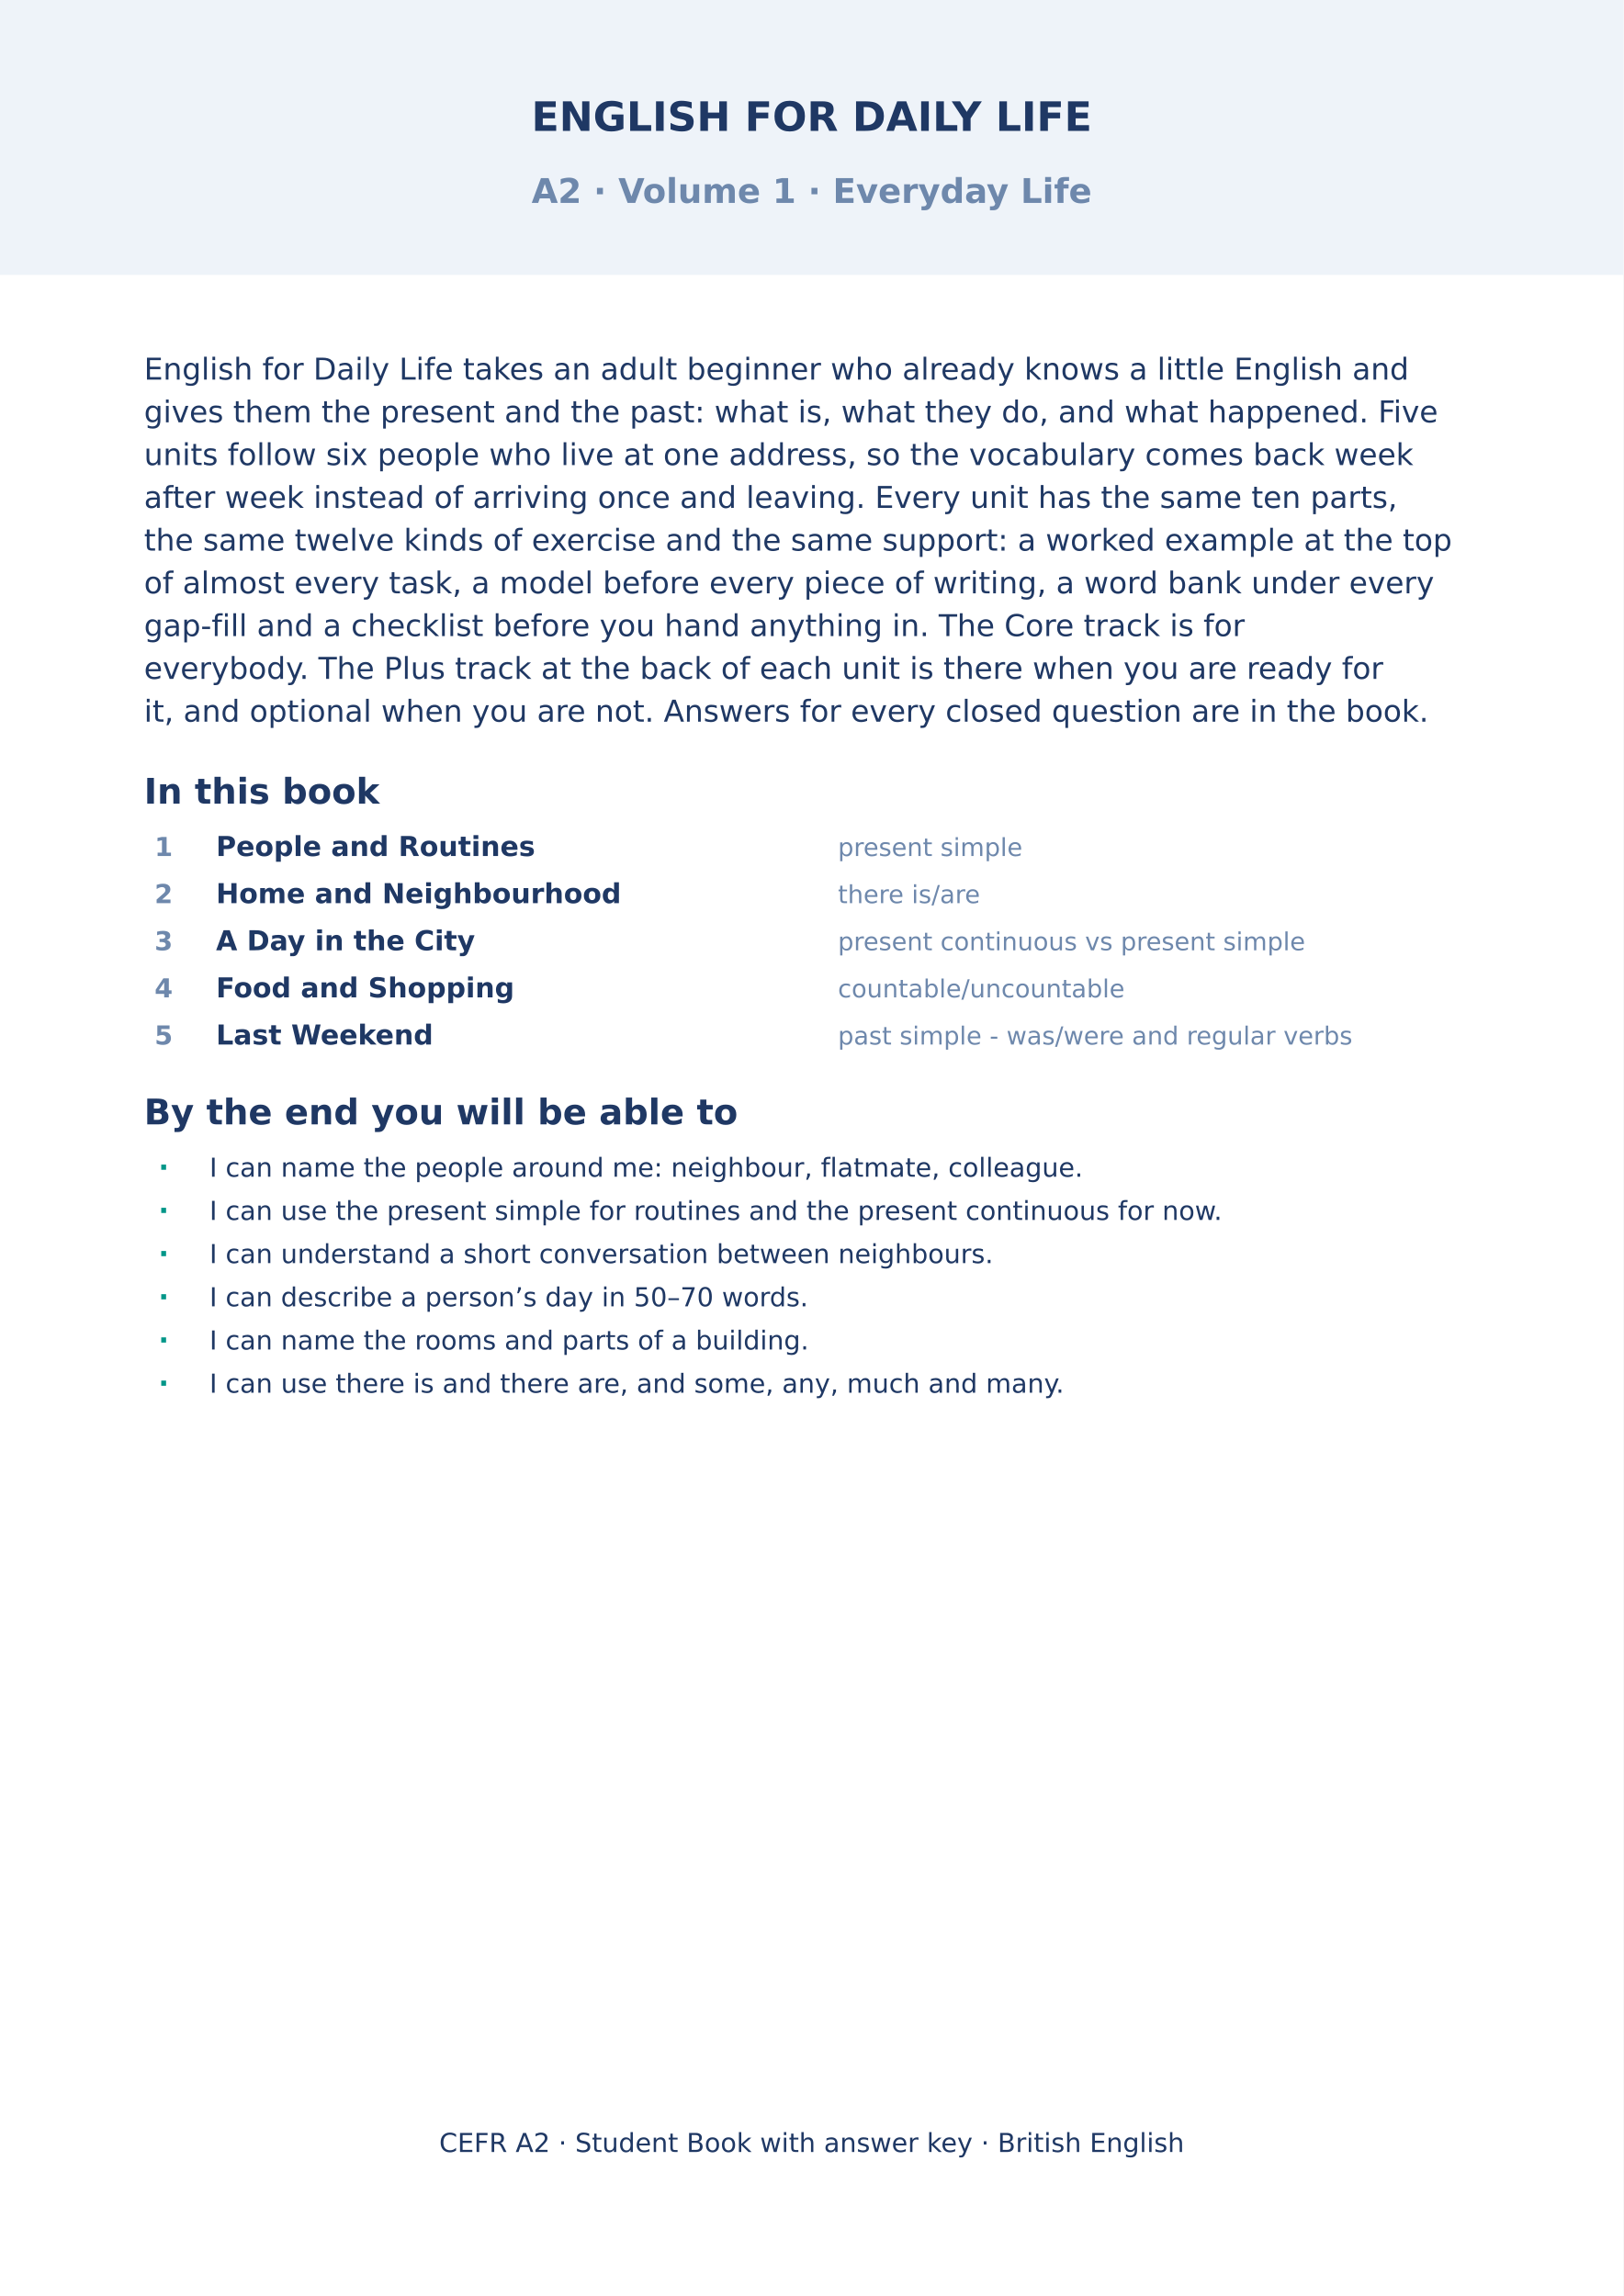
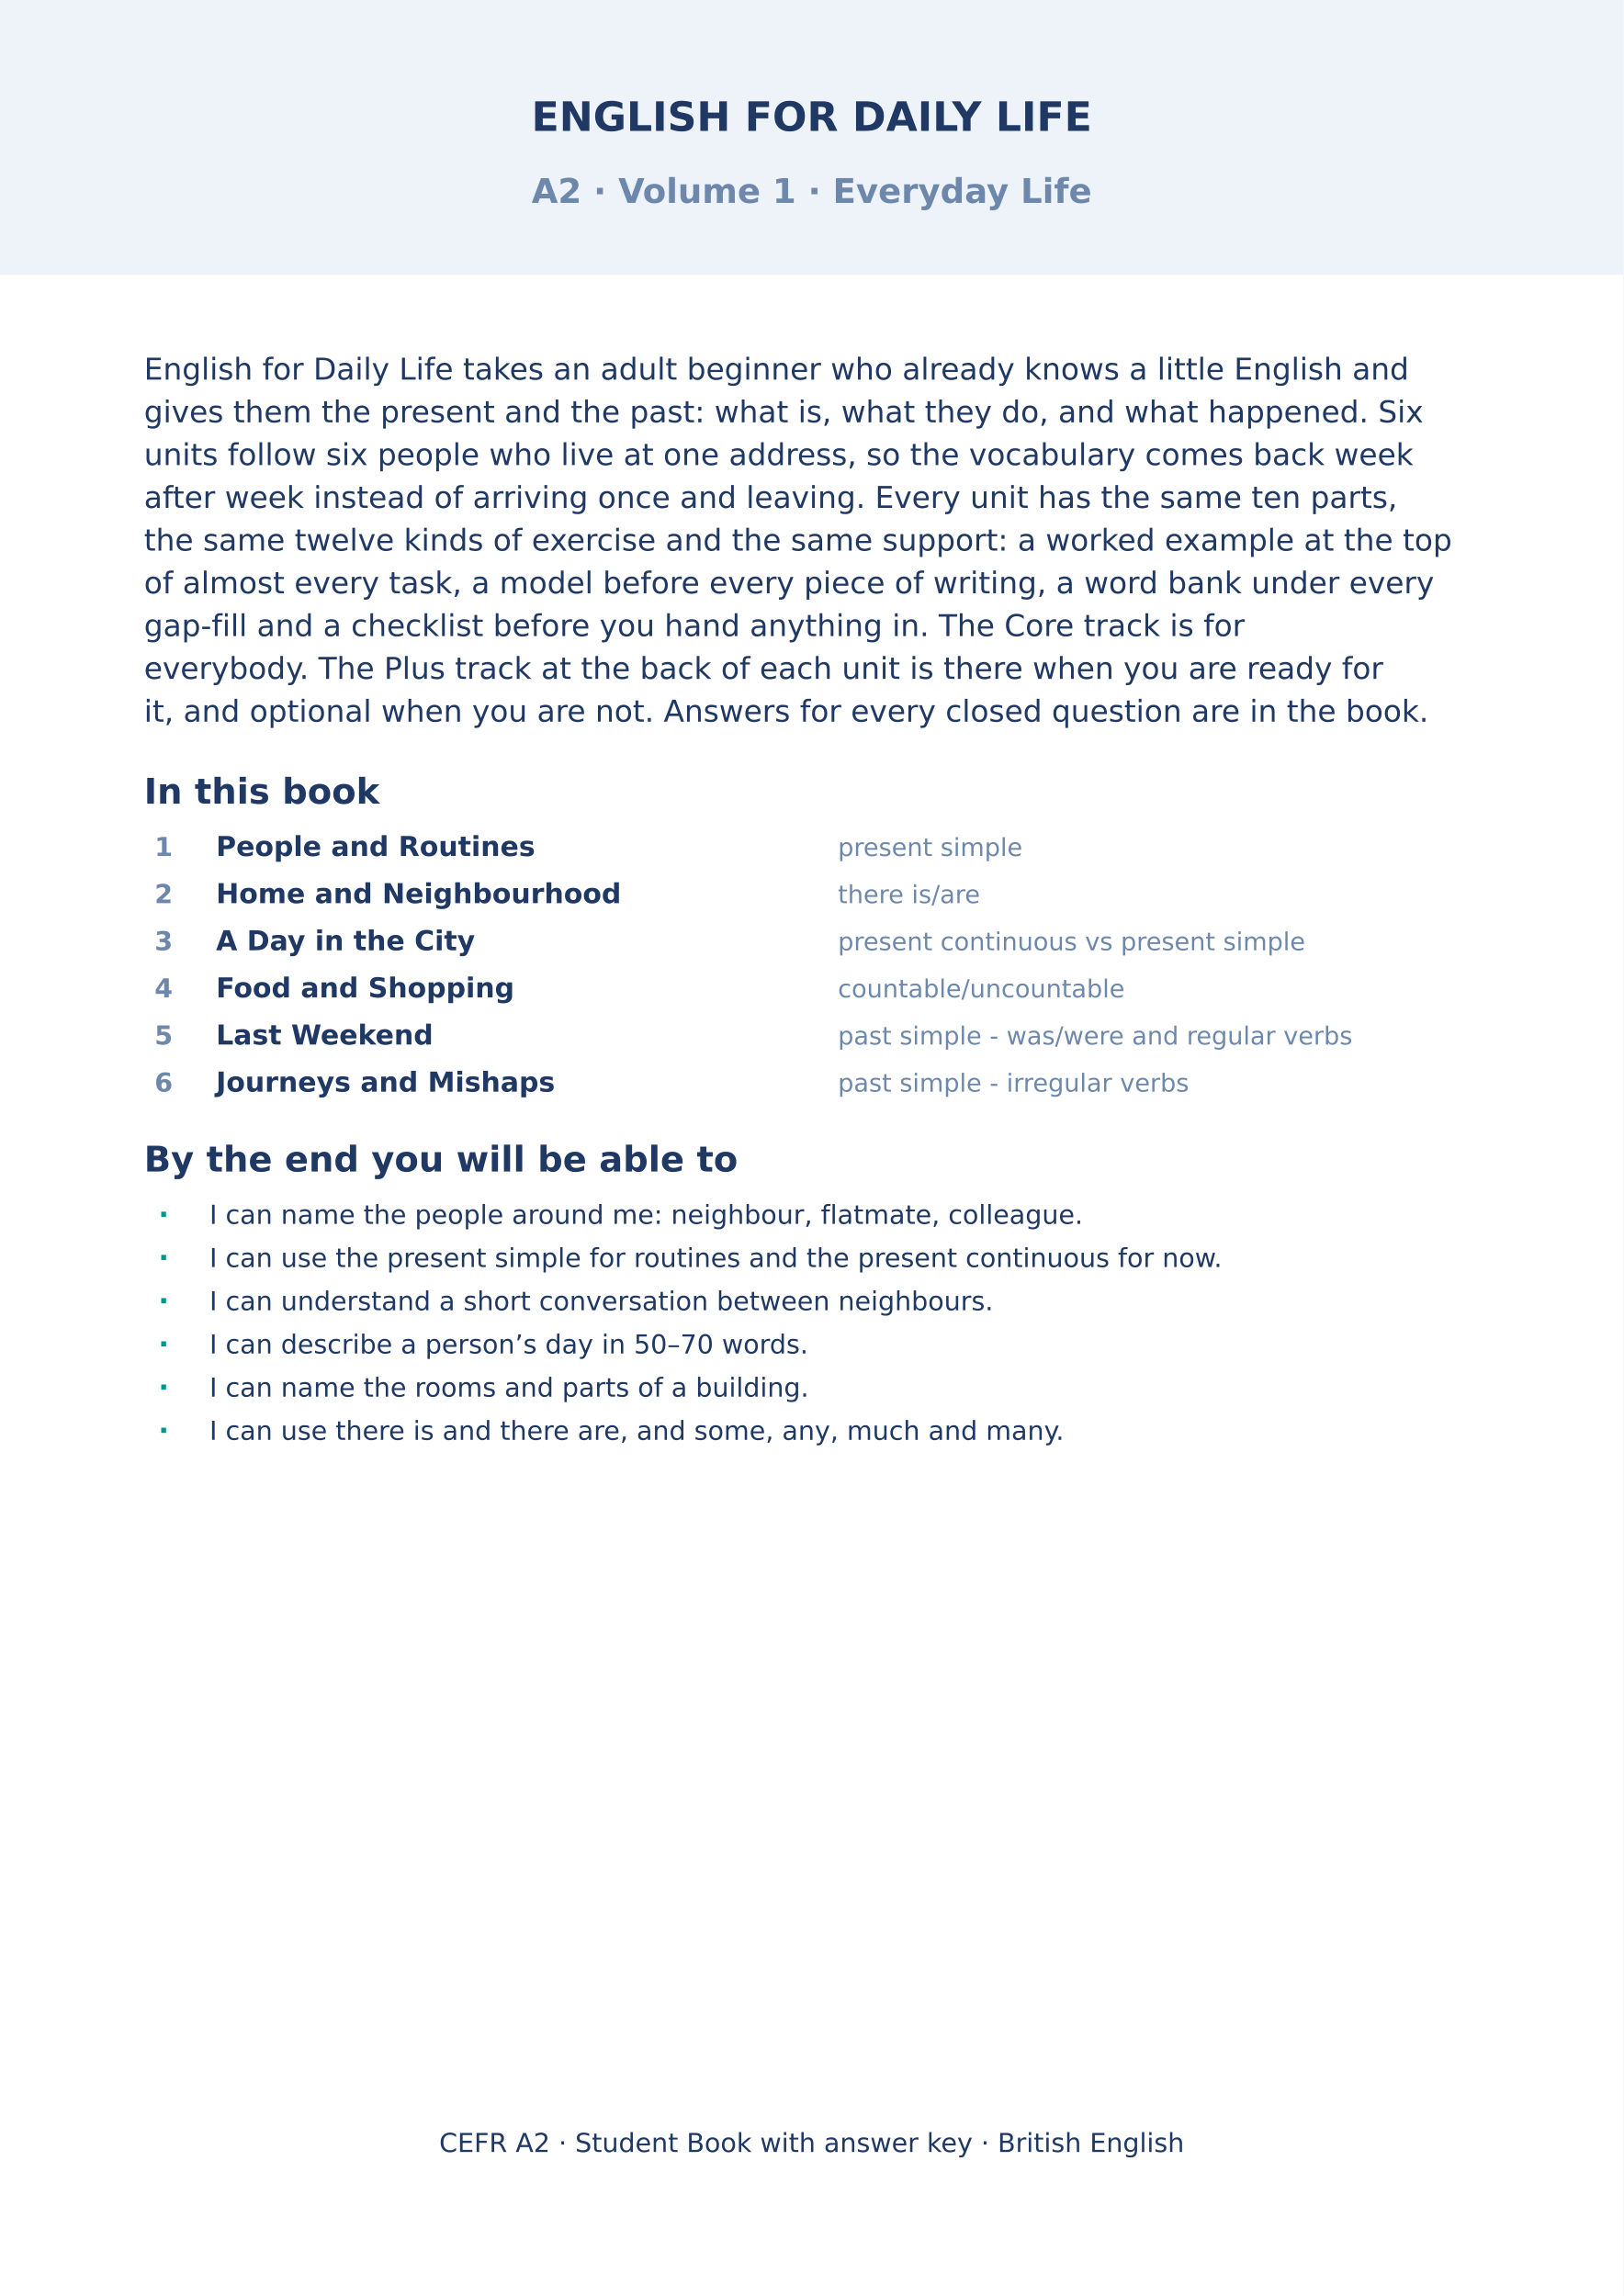
<svg xmlns="http://www.w3.org/2000/svg" width="2480" height="3508" viewBox="0 0 2480 3508">
  <rect width="2480" height="3508" fill="#FFFFFF" />
  <rect x="0.0" y="0.0" width="2480.0" height="420.0" rx="0" fill="#EEF3F9" stroke="#EEF3F9" stroke-width="0" />
  <text x="1240.0" y="200.0" font-family="DejaVu Sans" font-size="62" font-weight="bold" fill="#1F3864" text-anchor="middle">ENGLISH FOR DAILY LIFE</text>
  <text x="1240.0" y="310.0" font-family="DejaVu Sans" font-size="52" font-weight="bold" fill="#6E88AC" text-anchor="middle">A2 · Volume 1 · Everyday Life</text>
  <text x="220.0" y="580.0" font-family="DejaVu Sans" font-size="46" font-weight="normal" fill="#1F3864" text-anchor="start">English for Daily Life takes an adult beginner who already knows a little English and</text>
-   <text x="220.0" y="645.3" font-family="DejaVu Sans" font-size="46" font-weight="normal" fill="#1F3864" text-anchor="start">gives them the present and the past: what is, what they do, and what happened. Five</text>
+   <text x="220.0" y="645.3" font-family="DejaVu Sans" font-size="46" font-weight="normal" fill="#1F3864" text-anchor="start">gives them the present and the past: what is, what they do, and what happened. Six</text>
  <text x="220.0" y="710.6" font-family="DejaVu Sans" font-size="46" font-weight="normal" fill="#1F3864" text-anchor="start">units follow six people who live at one address, so the vocabulary comes back week</text>
  <text x="220.0" y="776.0" font-family="DejaVu Sans" font-size="46" font-weight="normal" fill="#1F3864" text-anchor="start">after week instead of arriving once and leaving. Every unit has the same ten parts,</text>
  <text x="220.0" y="841.3" font-family="DejaVu Sans" font-size="46" font-weight="normal" fill="#1F3864" text-anchor="start">the same twelve kinds of exercise and the same support: a worked example at the top</text>
  <text x="220.0" y="906.6" font-family="DejaVu Sans" font-size="46" font-weight="normal" fill="#1F3864" text-anchor="start">of almost every task, a model before every piece of writing, a word bank under every</text>
  <text x="220.0" y="971.9" font-family="DejaVu Sans" font-size="46" font-weight="normal" fill="#1F3864" text-anchor="start">gap-fill and a checklist before you hand anything in. The Core track is for</text>
  <text x="220.0" y="1037.2" font-family="DejaVu Sans" font-size="46" font-weight="normal" fill="#1F3864" text-anchor="start">everybody. The Plus track at the back of each unit is there when you are ready for</text>
  <text x="220.0" y="1102.6" font-family="DejaVu Sans" font-size="46" font-weight="normal" fill="#1F3864" text-anchor="start">it, and optional when you are not. Answers for every closed question are in the book.</text>
  <text x="220.0" y="1227.9" font-family="DejaVu Sans" font-size="54" font-weight="bold" fill="#1F3864" text-anchor="start">In this book</text>
  <text x="250.0" y="1307.9" font-family="DejaVu Sans" font-size="40" font-weight="bold" fill="#6E88AC" text-anchor="middle">1</text>
  <text x="330.0" y="1307.9" font-family="DejaVu Sans" font-size="42" font-weight="bold" fill="#1F3864" text-anchor="start">People and Routines</text>
  <text x="1280.0" y="1307.9" font-family="DejaVu Sans" font-size="38" font-weight="normal" fill="#6E88AC" text-anchor="start">present simple</text>
  <text x="250.0" y="1379.9" font-family="DejaVu Sans" font-size="40" font-weight="bold" fill="#6E88AC" text-anchor="middle">2</text>
  <text x="330.0" y="1379.9" font-family="DejaVu Sans" font-size="42" font-weight="bold" fill="#1F3864" text-anchor="start">Home and Neighbourhood</text>
  <text x="1280.0" y="1379.9" font-family="DejaVu Sans" font-size="38" font-weight="normal" fill="#6E88AC" text-anchor="start">there is/are</text>
  <text x="250.0" y="1451.9" font-family="DejaVu Sans" font-size="40" font-weight="bold" fill="#6E88AC" text-anchor="middle">3</text>
  <text x="330.0" y="1451.9" font-family="DejaVu Sans" font-size="42" font-weight="bold" fill="#1F3864" text-anchor="start">A Day in the City</text>
  <text x="1280.0" y="1451.9" font-family="DejaVu Sans" font-size="38" font-weight="normal" fill="#6E88AC" text-anchor="start">present continuous vs present simple</text>
  <text x="250.0" y="1523.9" font-family="DejaVu Sans" font-size="40" font-weight="bold" fill="#6E88AC" text-anchor="middle">4</text>
  <text x="330.0" y="1523.9" font-family="DejaVu Sans" font-size="42" font-weight="bold" fill="#1F3864" text-anchor="start">Food and Shopping</text>
  <text x="1280.0" y="1523.9" font-family="DejaVu Sans" font-size="38" font-weight="normal" fill="#6E88AC" text-anchor="start">countable/uncountable</text>
  <text x="250.0" y="1595.9" font-family="DejaVu Sans" font-size="40" font-weight="bold" fill="#6E88AC" text-anchor="middle">5</text>
  <text x="330.0" y="1595.9" font-family="DejaVu Sans" font-size="42" font-weight="bold" fill="#1F3864" text-anchor="start">Last Weekend</text>
  <text x="1280.0" y="1595.9" font-family="DejaVu Sans" font-size="38" font-weight="normal" fill="#6E88AC" text-anchor="start">past simple - was/were and regular verbs</text>
-   <text x="220.0" y="1717.9" font-family="DejaVu Sans" font-size="54" font-weight="bold" fill="#1F3864" text-anchor="start">By the end you will be able to</text>
-   <text x="250.0" y="1797.9" font-family="DejaVu Sans" font-size="42" font-weight="bold" fill="#009688" text-anchor="middle">·</text>
-   <text x="320.0" y="1797.9" font-family="DejaVu Sans" font-size="40" font-weight="normal" fill="#1F3864" text-anchor="start">I can name the people around me: neighbour, flatmate, colleague.</text>
-   <text x="250.0" y="1863.9" font-family="DejaVu Sans" font-size="42" font-weight="bold" fill="#009688" text-anchor="middle">·</text>
-   <text x="320.0" y="1863.9" font-family="DejaVu Sans" font-size="40" font-weight="normal" fill="#1F3864" text-anchor="start">I can use the present simple for routines and the present continuous for now.</text>
-   <text x="250.0" y="1929.9" font-family="DejaVu Sans" font-size="42" font-weight="bold" fill="#009688" text-anchor="middle">·</text>
-   <text x="320.0" y="1929.9" font-family="DejaVu Sans" font-size="40" font-weight="normal" fill="#1F3864" text-anchor="start">I can understand a short conversation between neighbours.</text>
-   <text x="250.0" y="1995.9" font-family="DejaVu Sans" font-size="42" font-weight="bold" fill="#009688" text-anchor="middle">·</text>
-   <text x="320.0" y="1995.9" font-family="DejaVu Sans" font-size="40" font-weight="normal" fill="#1F3864" text-anchor="start">I can describe a person’s day in 50–70 words.</text>
-   <text x="250.0" y="2061.9" font-family="DejaVu Sans" font-size="42" font-weight="bold" fill="#009688" text-anchor="middle">·</text>
-   <text x="320.0" y="2061.9" font-family="DejaVu Sans" font-size="40" font-weight="normal" fill="#1F3864" text-anchor="start">I can name the rooms and parts of a building.</text>
-   <text x="250.0" y="2127.9" font-family="DejaVu Sans" font-size="42" font-weight="bold" fill="#009688" text-anchor="middle">·</text>
-   <text x="320.0" y="2127.9" font-family="DejaVu Sans" font-size="40" font-weight="normal" fill="#1F3864" text-anchor="start">I can use there is and there are, and some, any, much and many.</text>
+   <text x="250.0" y="1667.9" font-family="DejaVu Sans" font-size="40" font-weight="bold" fill="#6E88AC" text-anchor="middle">6</text>
+   <text x="330.0" y="1667.9" font-family="DejaVu Sans" font-size="42" font-weight="bold" fill="#1F3864" text-anchor="start">Journeys and Mishaps</text>
+   <text x="1280.0" y="1667.9" font-family="DejaVu Sans" font-size="38" font-weight="normal" fill="#6E88AC" text-anchor="start">past simple - irregular verbs</text>
+   <text x="220.0" y="1789.9" font-family="DejaVu Sans" font-size="54" font-weight="bold" fill="#1F3864" text-anchor="start">By the end you will be able to</text>
+   <text x="250.0" y="1869.9" font-family="DejaVu Sans" font-size="42" font-weight="bold" fill="#009688" text-anchor="middle">·</text>
+   <text x="320.0" y="1869.9" font-family="DejaVu Sans" font-size="40" font-weight="normal" fill="#1F3864" text-anchor="start">I can name the people around me: neighbour, flatmate, colleague.</text>
+   <text x="250.0" y="1935.9" font-family="DejaVu Sans" font-size="42" font-weight="bold" fill="#009688" text-anchor="middle">·</text>
+   <text x="320.0" y="1935.9" font-family="DejaVu Sans" font-size="40" font-weight="normal" fill="#1F3864" text-anchor="start">I can use the present simple for routines and the present continuous for now.</text>
+   <text x="250.0" y="2001.9" font-family="DejaVu Sans" font-size="42" font-weight="bold" fill="#009688" text-anchor="middle">·</text>
+   <text x="320.0" y="2001.9" font-family="DejaVu Sans" font-size="40" font-weight="normal" fill="#1F3864" text-anchor="start">I can understand a short conversation between neighbours.</text>
+   <text x="250.0" y="2067.9" font-family="DejaVu Sans" font-size="42" font-weight="bold" fill="#009688" text-anchor="middle">·</text>
+   <text x="320.0" y="2067.9" font-family="DejaVu Sans" font-size="40" font-weight="normal" fill="#1F3864" text-anchor="start">I can describe a person’s day in 50–70 words.</text>
+   <text x="250.0" y="2133.9" font-family="DejaVu Sans" font-size="42" font-weight="bold" fill="#009688" text-anchor="middle">·</text>
+   <text x="320.0" y="2133.9" font-family="DejaVu Sans" font-size="40" font-weight="normal" fill="#1F3864" text-anchor="start">I can name the rooms and parts of a building.</text>
+   <text x="250.0" y="2199.9" font-family="DejaVu Sans" font-size="42" font-weight="bold" fill="#009688" text-anchor="middle">·</text>
+   <text x="320.0" y="2199.9" font-family="DejaVu Sans" font-size="40" font-weight="normal" fill="#1F3864" text-anchor="start">I can use there is and there are, and some, any, much and many.</text>
  <text x="1240.0" y="3288.0" font-family="DejaVu Sans" font-size="40" font-weight="normal" fill="#1F3864" text-anchor="middle">CEFR A2 · Student Book with answer key · British English</text>
</svg>
